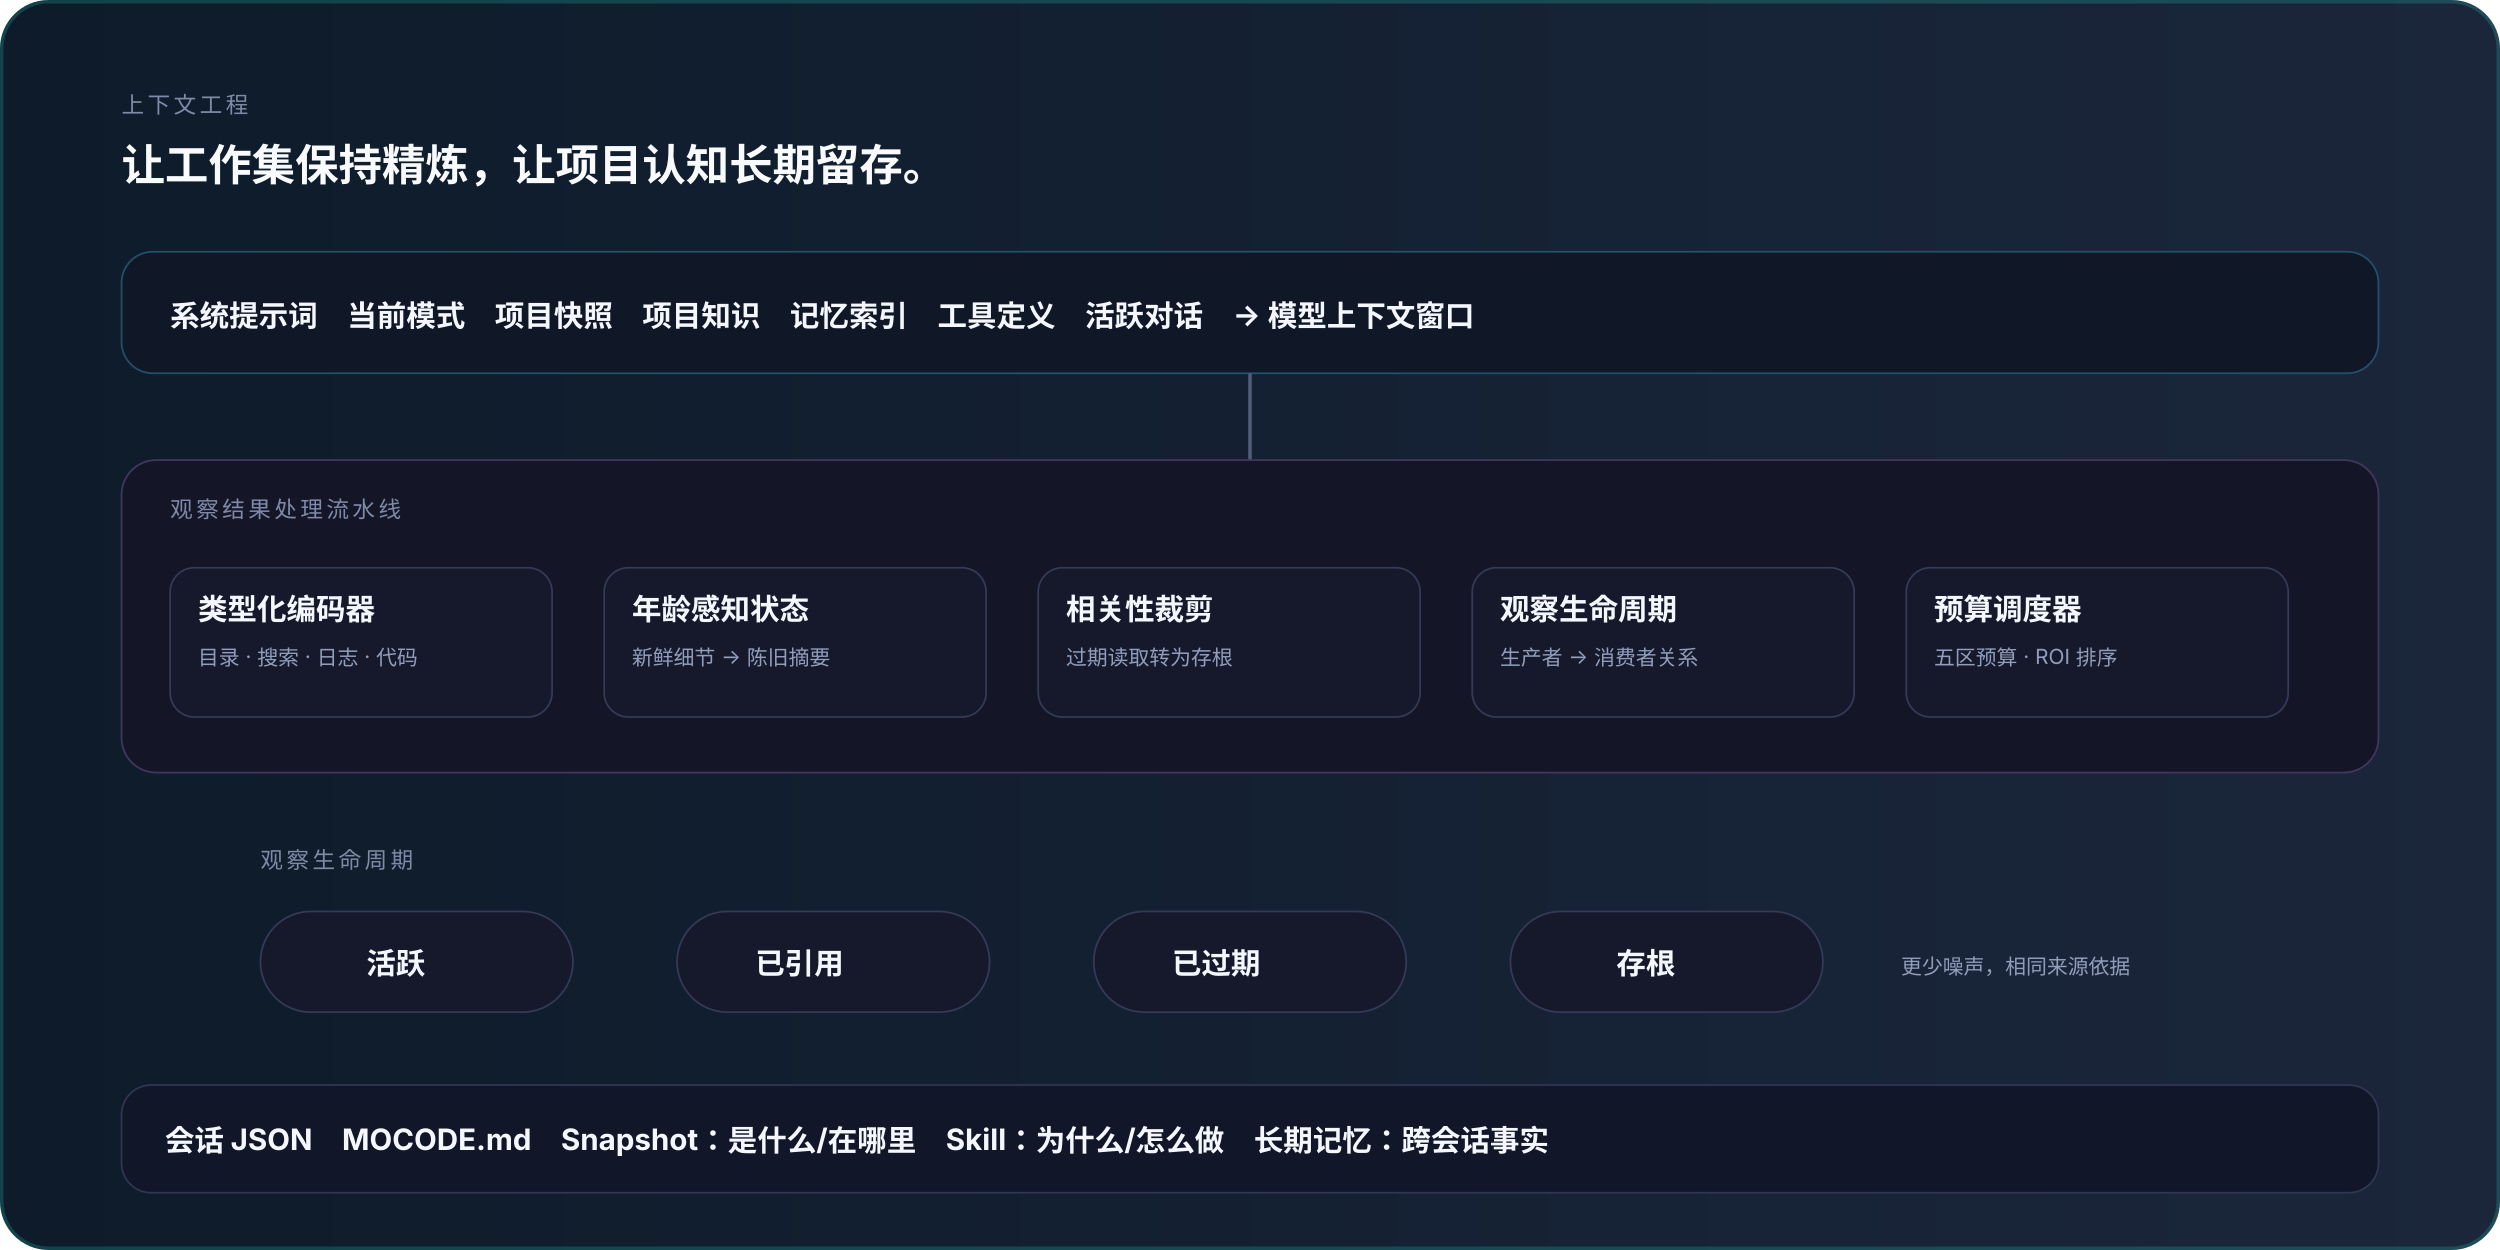
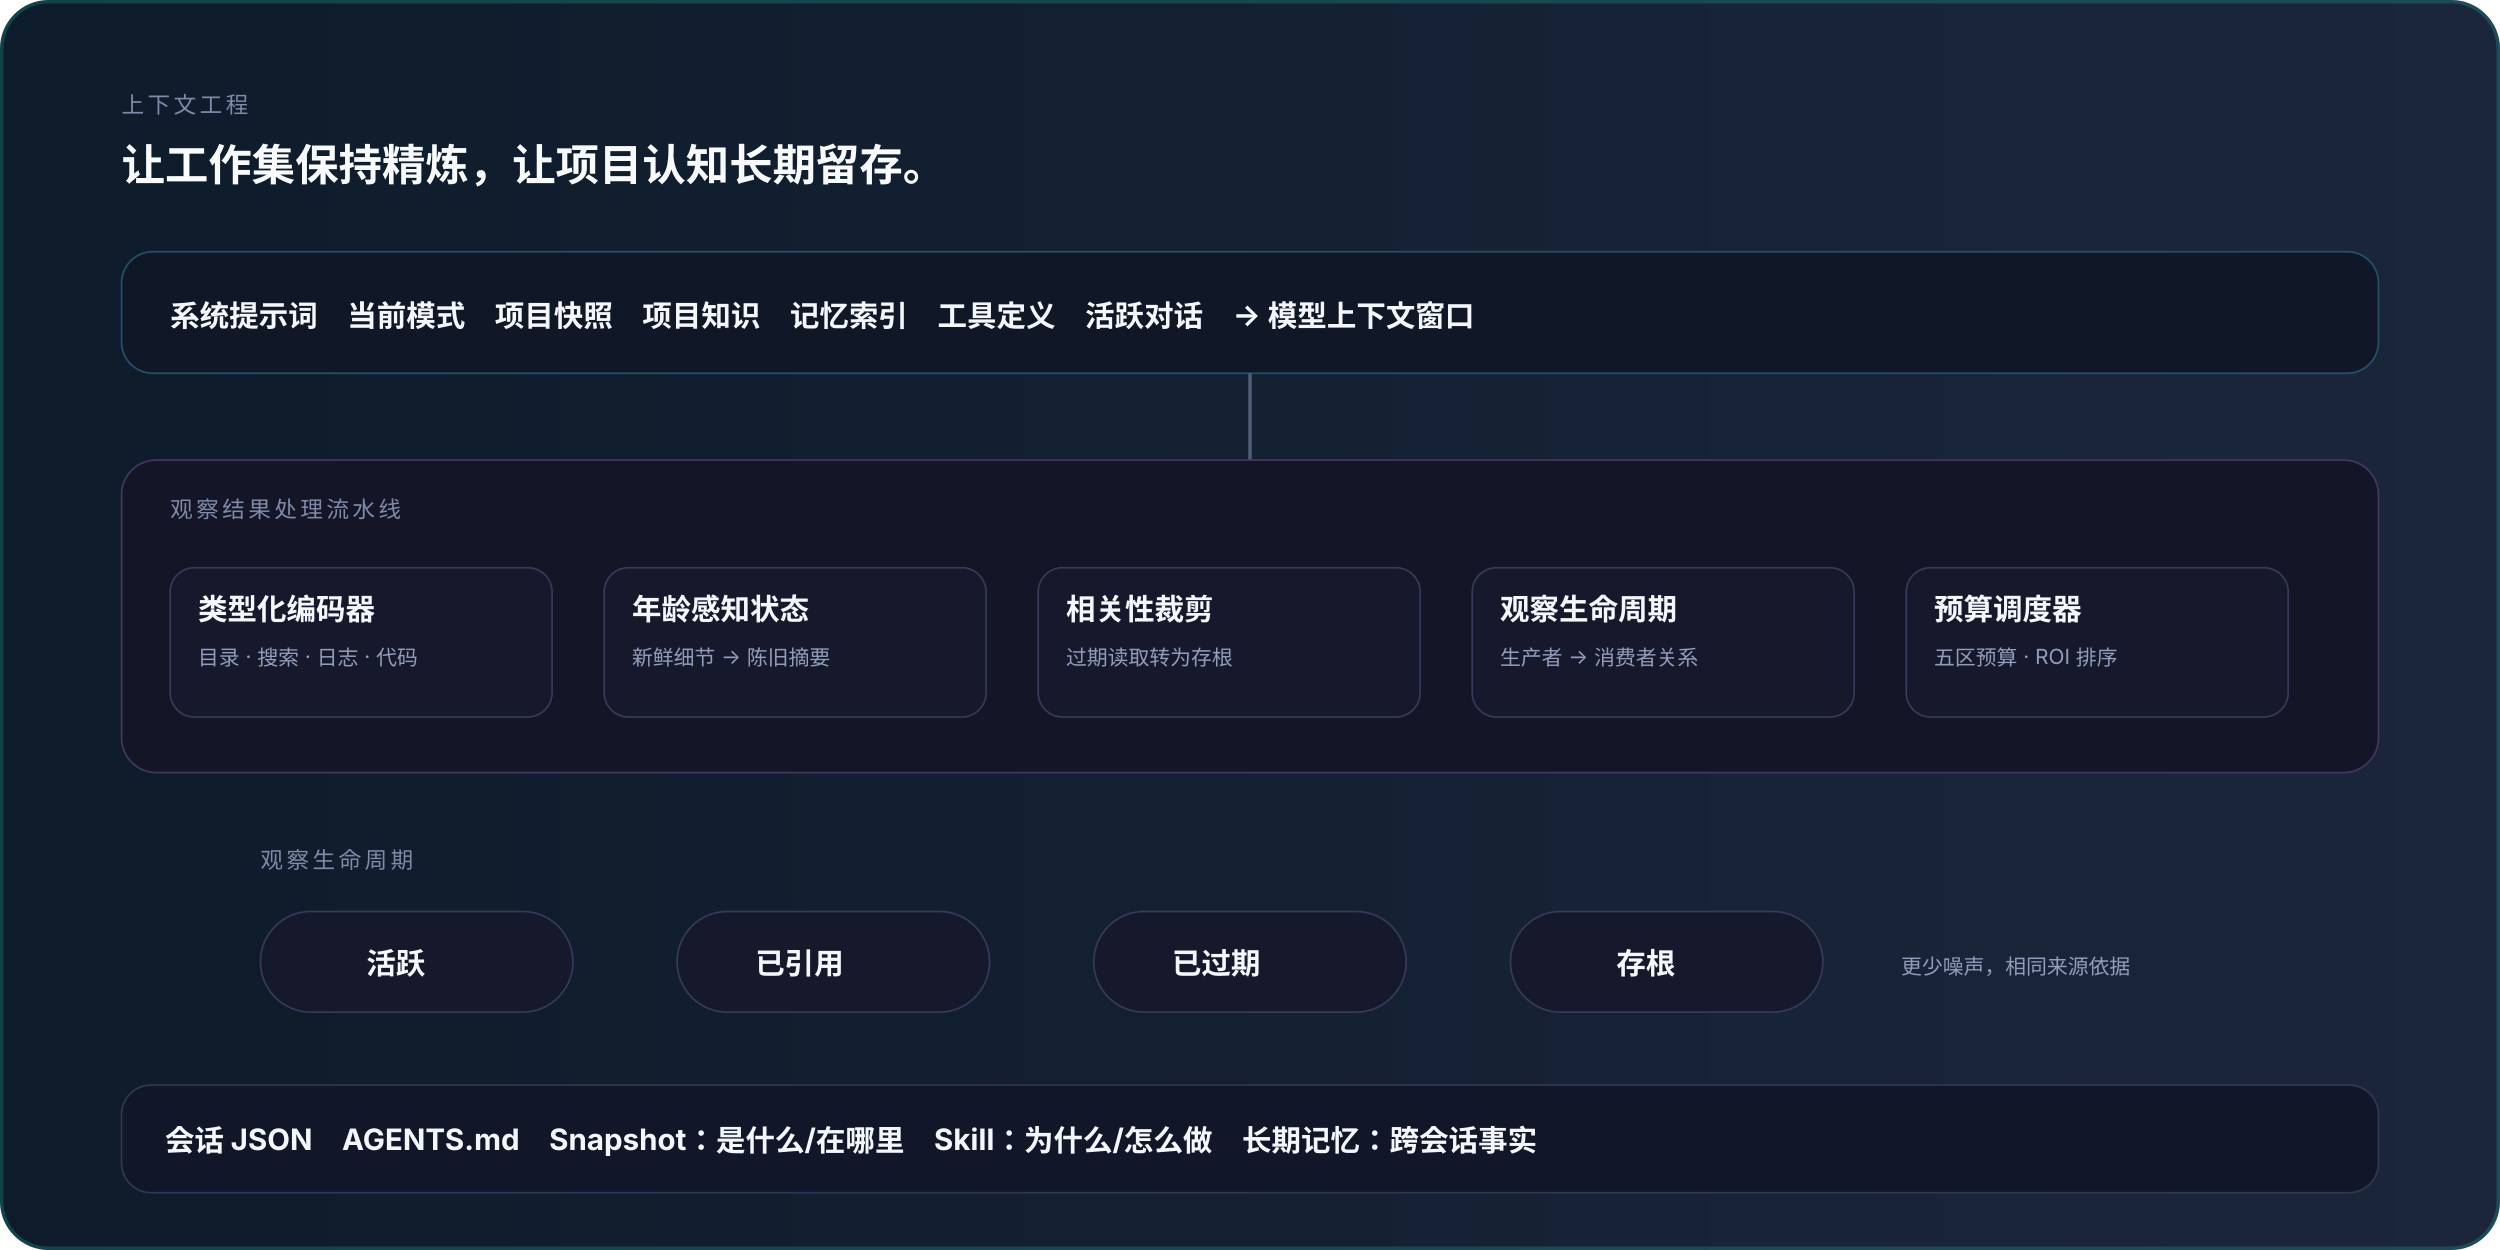
<svg xmlns="http://www.w3.org/2000/svg" width="1440" height="720" viewBox="0 0 1440 720">
  <defs>
    <linearGradient id="b" x2="1">
      <stop stop-color="#0d1b2a" />
      <stop offset="1" stop-color="#1b263b" />
    </linearGradient>
    <style>text{font-family:Inter,Segoe UI,Microsoft YaHei,sans-serif}.k{fill:#7f8aa8;font-size:13px;letter-spacing:2px}.h{fill:#f8fafc;font-size:25px;font-weight:700}.t{fill:#f5f7ff;font-size:17px;font-weight:650}.s{fill:#919dbb;font-size:12px}.n{fill:#16192b;stroke:#343a57}.w{stroke:#535d79;stroke-width:2}</style>
  </defs>
  <rect width="1440" height="720" rx="28" fill="url(#b)" />
  <rect x="1" y="1" width="1438" height="718" rx="27" fill="none" stroke="#2afadf" stroke-opacity="0.18" stroke-width="2" />
  <text x="70" y="65" class="k">上下文工程</text>
  <text x="70" y="104" class="h">让工作集保持精炼，让项目认知长期留存。</text>
  <g transform="translate(70 145)">
    <rect width="1300" height="70" rx="18" fill="#101827" stroke="#245069" />
    <text x="28" y="43" class="t">系统提示词　当前模式　项目快照　项目知识　记忆索引　工具定义　活跃对话　→ 模型上下文窗口</text>
  </g>
  <line x1="720" y1="215" x2="720" y2="265" class="w" />
  <g transform="translate(70 265)">
    <rect width="1300" height="180" rx="20" fill="#141628" stroke="#42375f" />
    <text x="28" y="33" class="k">观察结果处理流水线</text>
    <g transform="translate(28 62)">
      <rect class="n" width="220" height="86" rx="14" />
      <text x="16" y="30" class="t">类型化编码器</text>
      <text x="16" y="56" class="s">目录 · 搜索 · 日志 · 代码</text>
    </g>
    <g transform="translate(278 62)">
      <rect class="n" width="220" height="86" rx="14" />
      <text x="16" y="30" class="t">年龄感知状态</text>
      <text x="16" y="56" class="s">新鲜细节 → 陈旧摘要</text>
    </g>
    <g transform="translate(528 62)">
      <rect class="n" width="220" height="86" rx="14" />
      <text x="16" y="30" class="t">相关性裁剪</text>
      <text x="16" y="56" class="s">过期读取转为存根</text>
    </g>
    <g transform="translate(778 62)">
      <rect class="n" width="220" height="86" rx="14" />
      <text x="16" y="30" class="t">观察生命周期</text>
      <text x="16" y="56" class="s">生产者 → 消费者关系</text>
    </g>
    <g transform="translate(1028 62)">
      <rect class="n" width="220" height="86" rx="14" />
      <text x="16" y="30" class="t">预算调度器</text>
      <text x="16" y="56" class="s">五区预算 · ROI 排序</text>
    </g>
  </g>
  <text x="150" y="500" class="k">观察生命周期</text>
  <g transform="translate(150 525)">
    <rect class="n" width="180" height="58" rx="29" />
    <text x="61" y="36" class="t">活跃</text>
    <rect x="240" class="n" width="180" height="58" rx="29" />
    <text x="285" y="36" class="t">已引用</text>
    <rect x="480" class="n" width="180" height="58" rx="29" />
    <text x="525" y="36" class="t">已过期</text>
    <rect x="720" class="n" width="180" height="58" rx="29" />
    <text x="781" y="36" class="t">存根</text>
    <text x="945" y="36" class="s">更少噪声，相同来源依据</text>
  </g>
  <g transform="translate(70 625)">
    <rect width="1300" height="62" rx="17" fill="#111728" stroke="#303653" />
-     <text x="25" y="38" class="t">会话 JSON　MOCODE.md　Snapshot：是什么/在哪里　Skill：为什么/怎么做　长期记忆：跨会话事实</text>
+     <text x="25" y="38" class="t">会话 JSON　AGENTS.md　Snapshot：是什么/在哪里　Skill：为什么/怎么做　长期记忆：跨会话事实</text>
  </g>
</svg>
